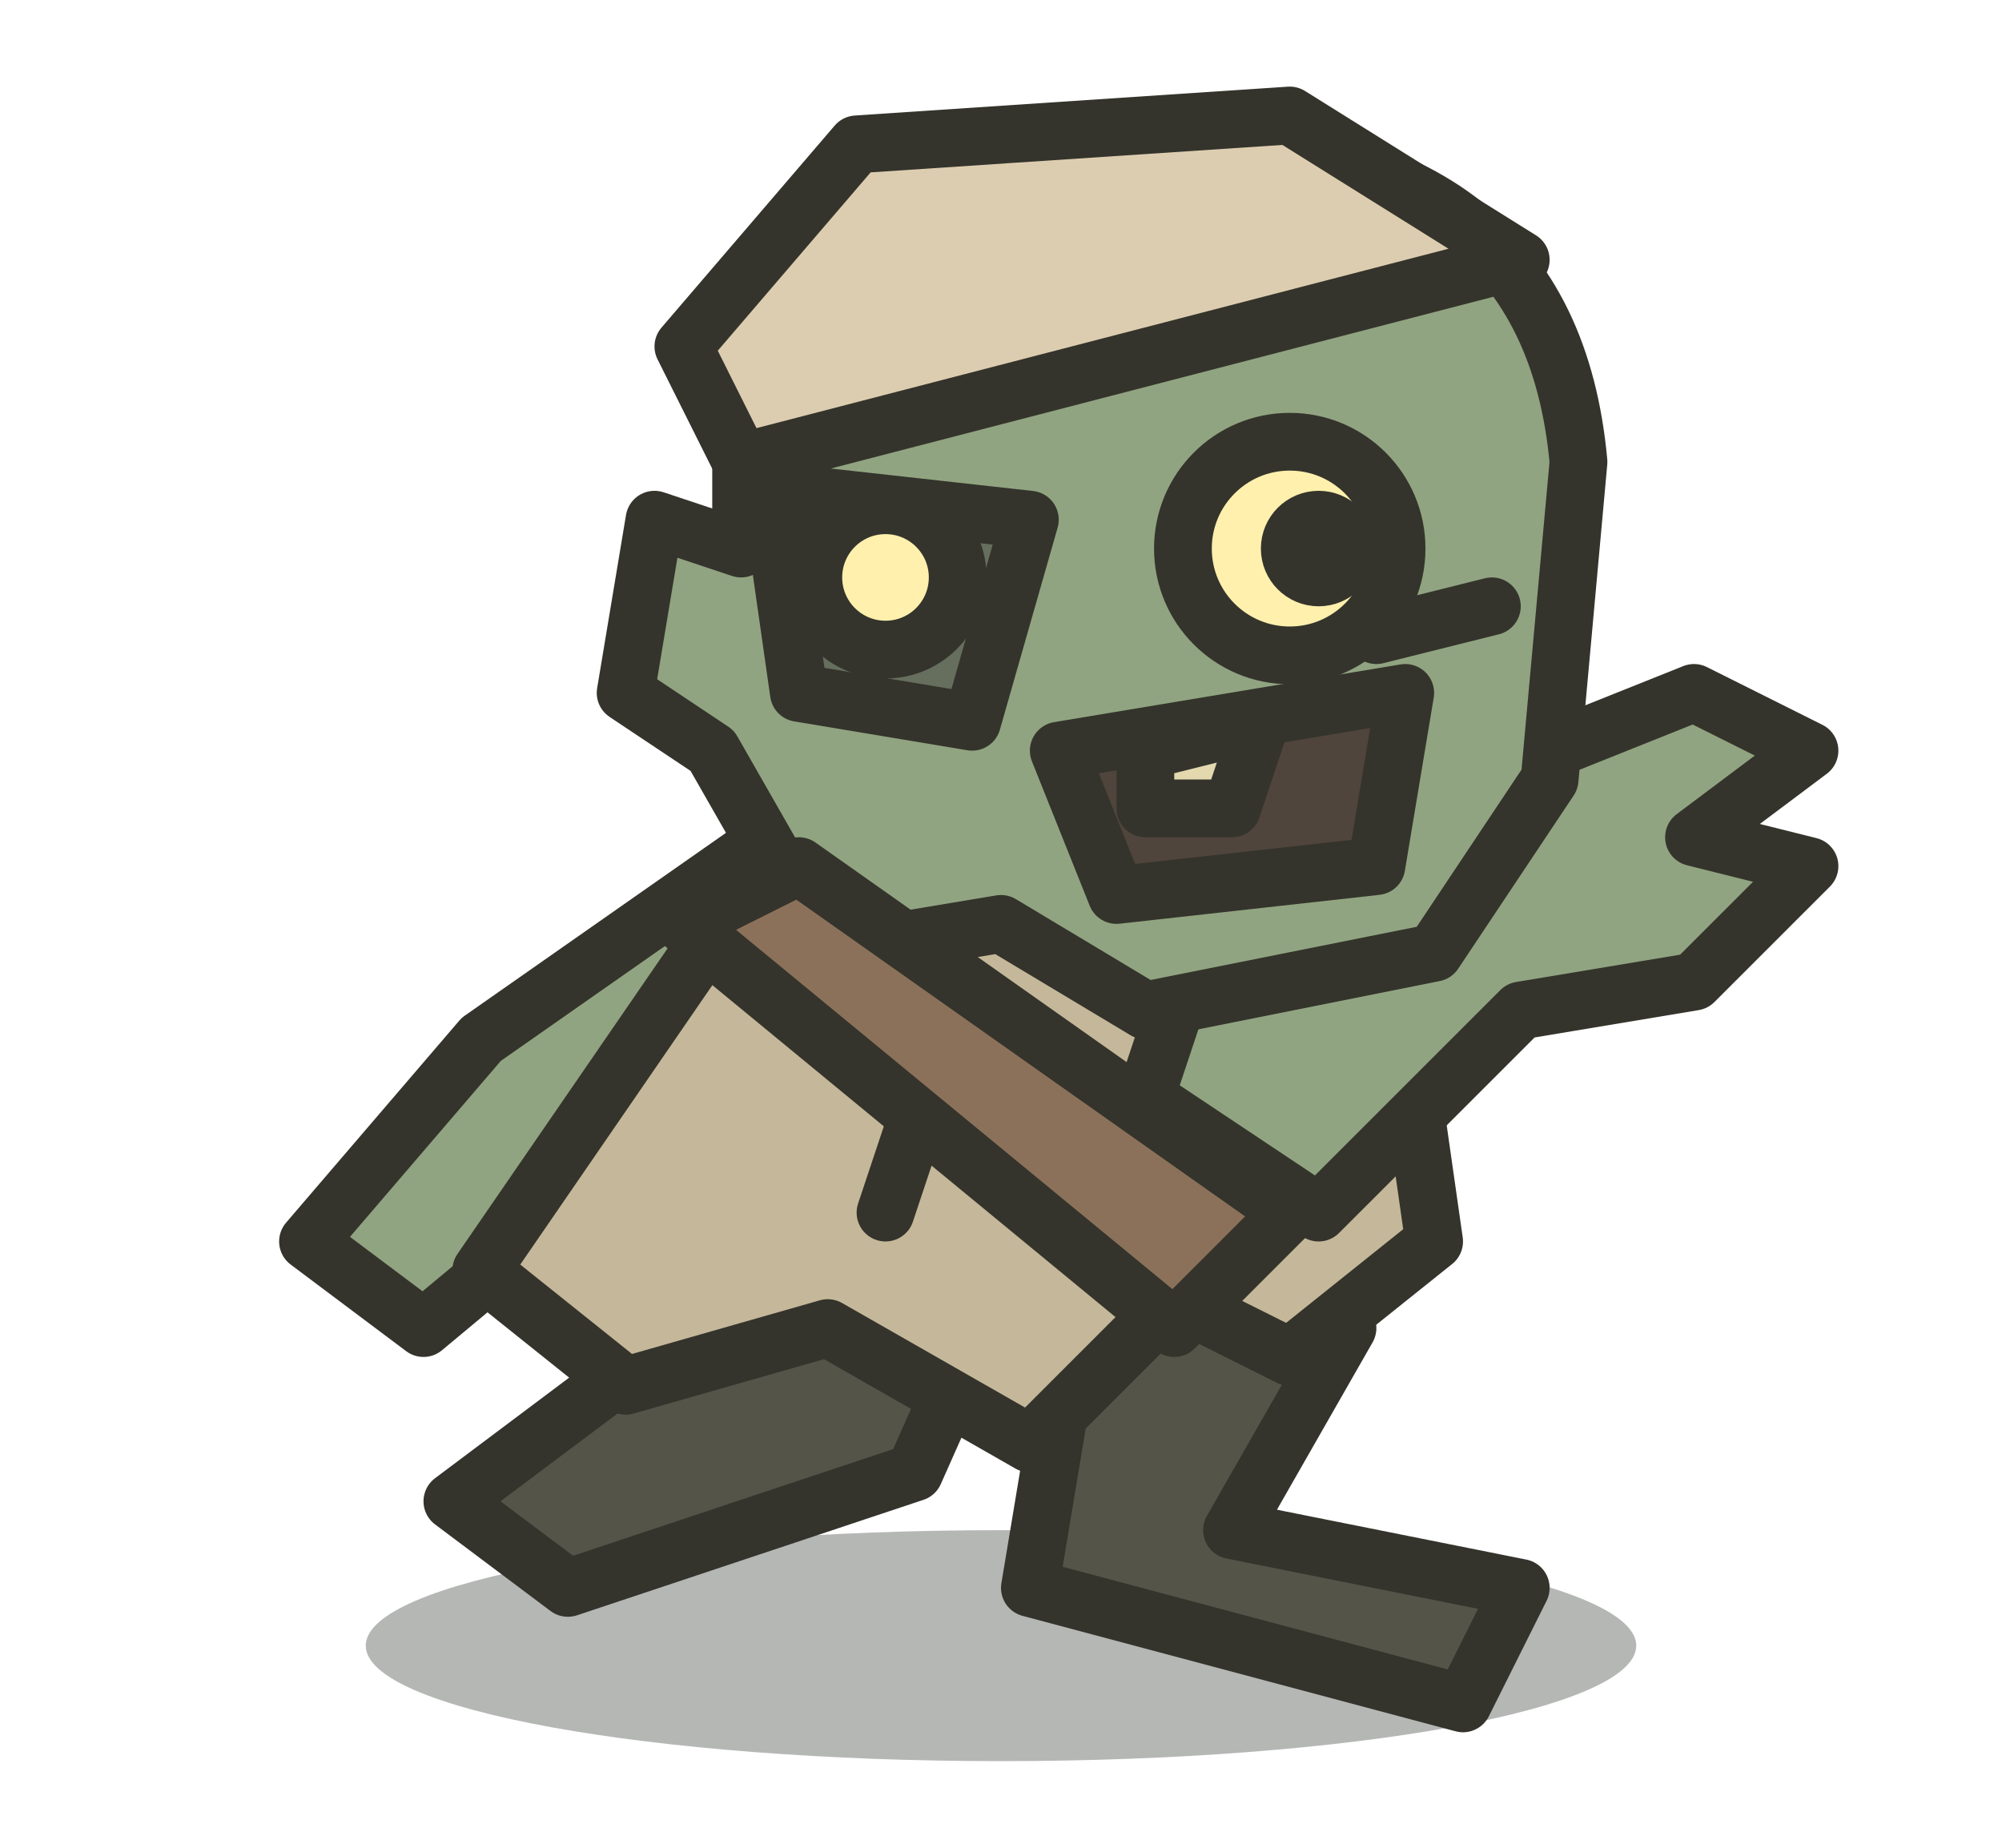
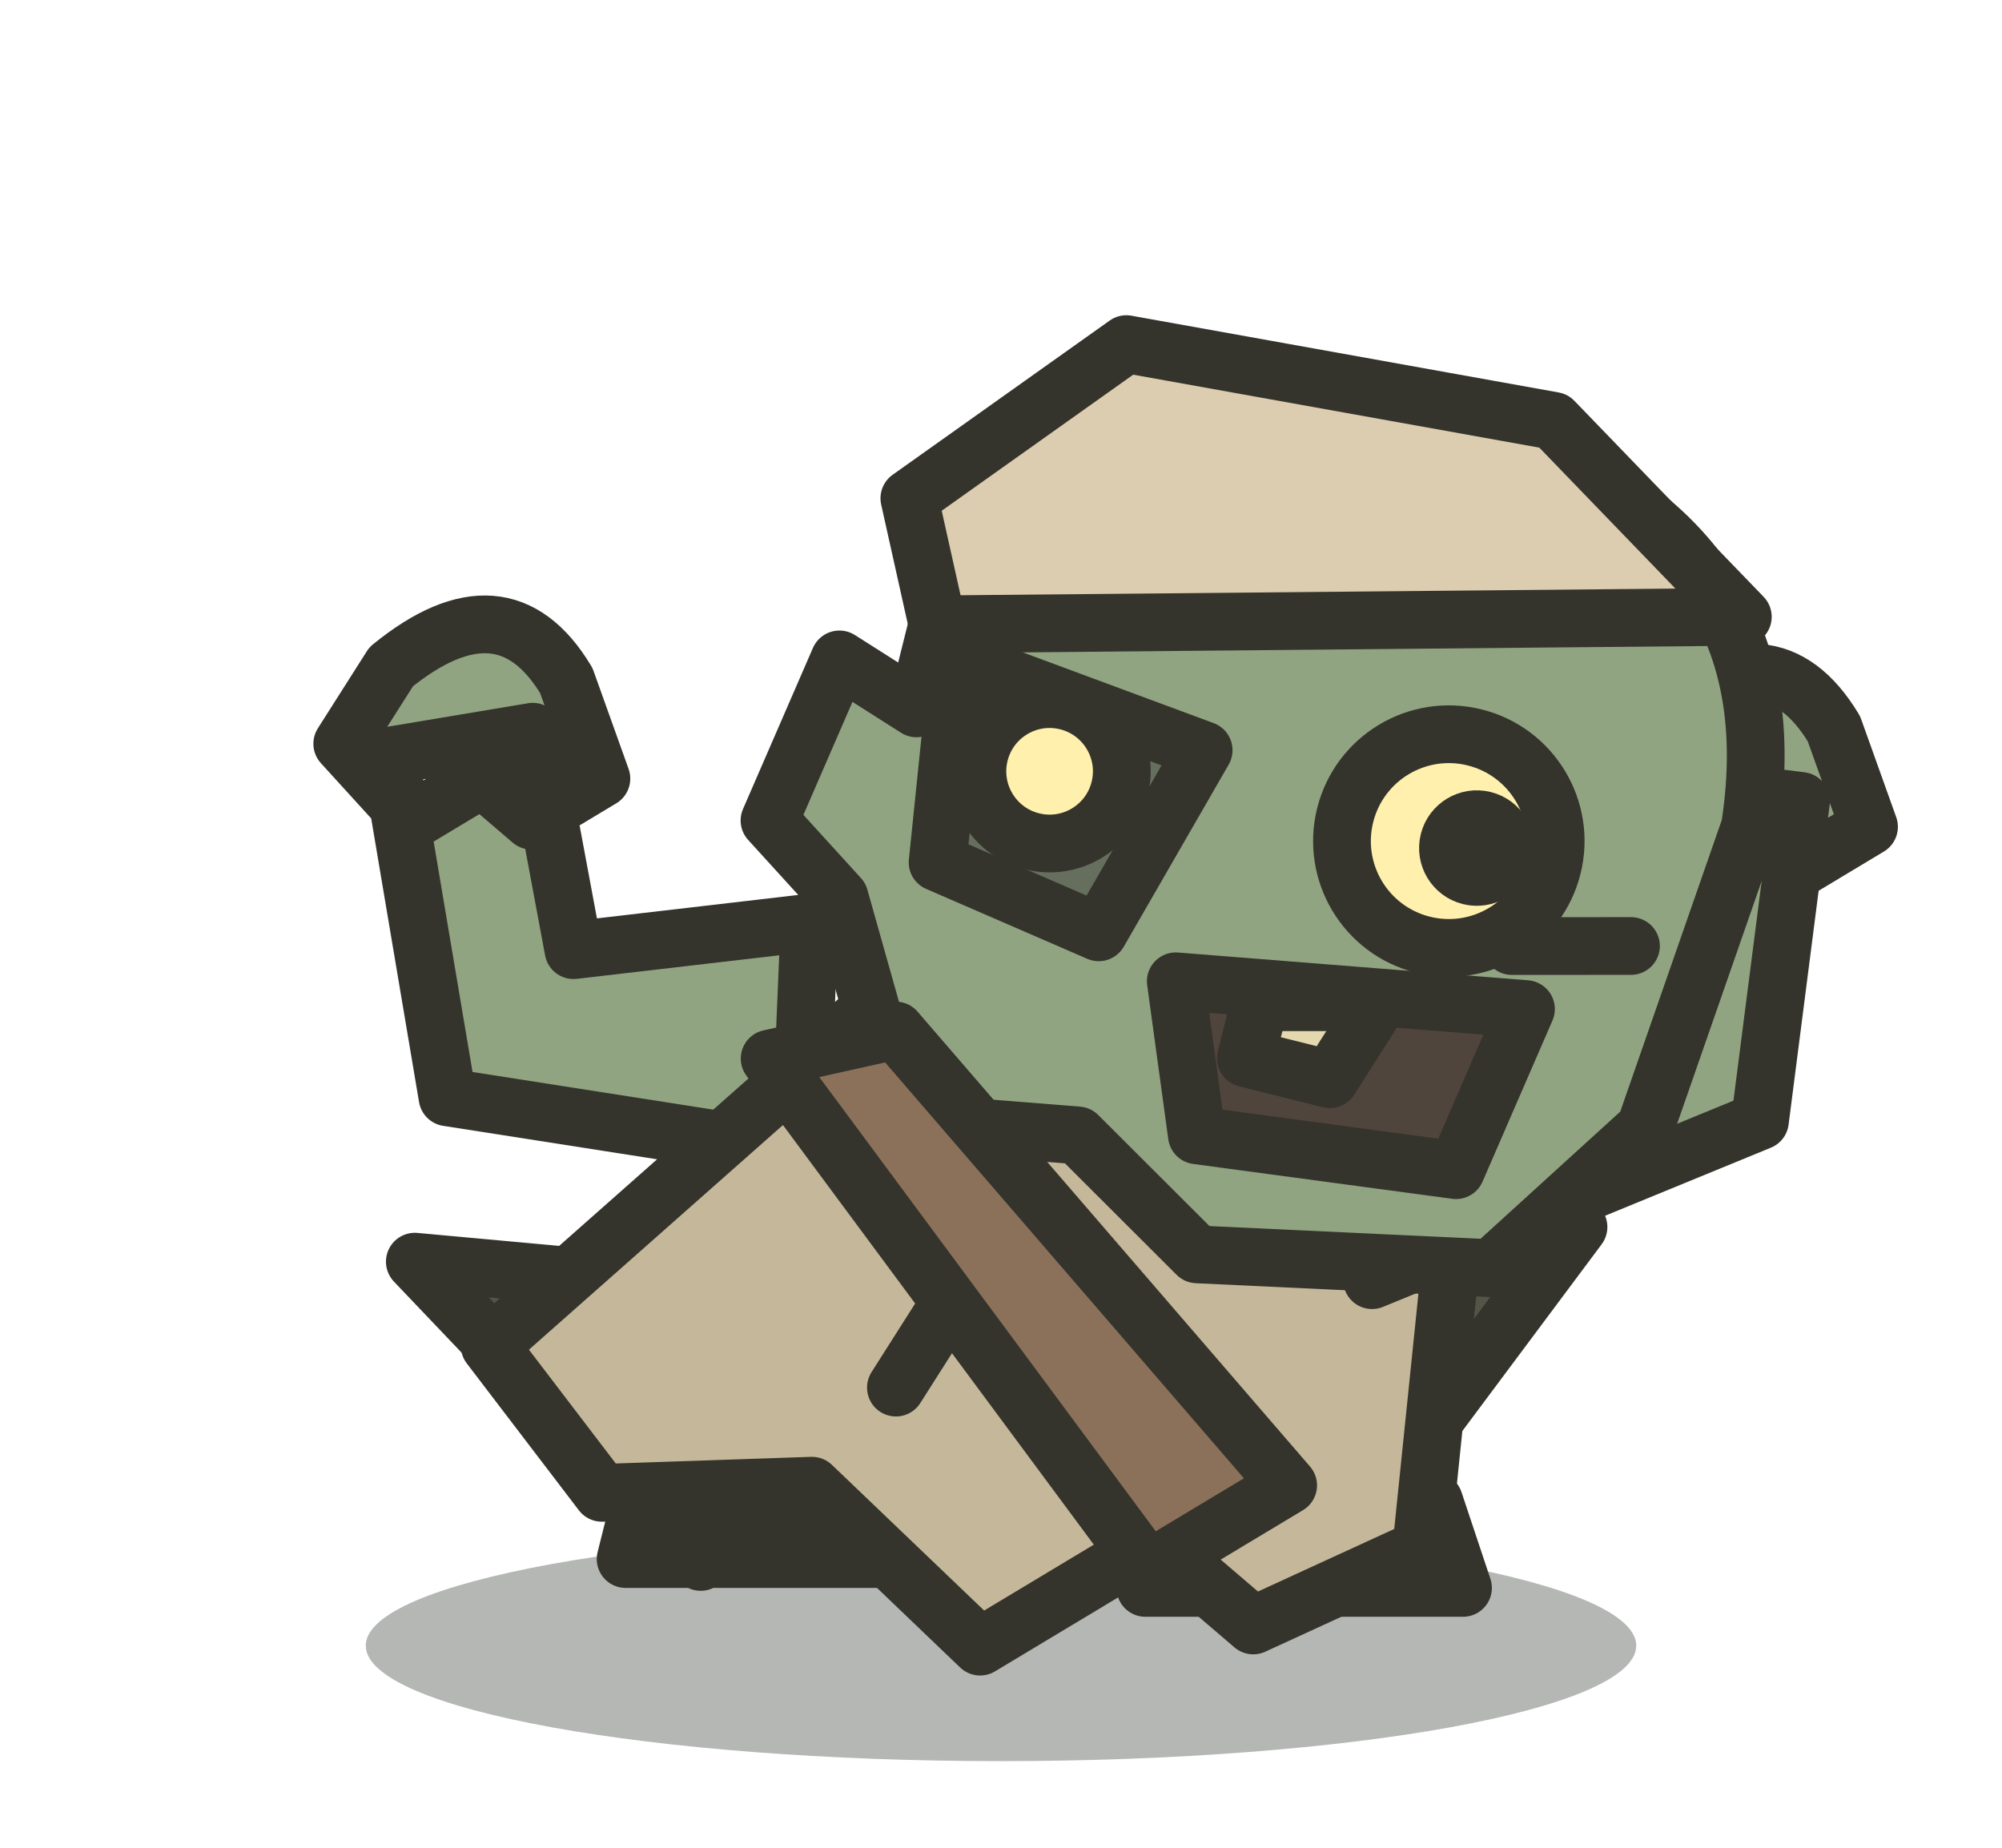
<svg xmlns="http://www.w3.org/2000/svg" width="52" height="48" viewBox="0 0 64 64">
  <ellipse cx="32" cy="57" rx="22" ry="4" fill="#252b27" opacity=".34" />
  <g stroke="#34342c" stroke-width="2" stroke-linecap="round" stroke-linejoin="round">
-     <path d="M23 43l10-1-4 9-12 4-4-3 8-6zm12 0 9 3-4 7 10 2-2 4-15-4z" fill="#555449" />
-     <path d="M24 29l-10 7-6 7 4 3 6-5 9-4z" fill="#91a481" />
-     <path d="M25 28q7-6 16-4l4 5 2 14-5 4-4-2-5 5-7-4-7 2-5-4z" fill="#c5b89a" />
-     <path d="m26 31 4 5-2 6m7-3 4 1" fill="none" />
-     <path d="M40 29l7 2 4-5 5-2 4 2-4 3 4 1-4 4-6 1-7 7-6-4z" fill="#91a481" />
-     <g transform="translate(3 0)">
-       <path d="M20 13q1-8 15-8 13 0 14 11l-1 11-4 6-10 2-5-3-6 1-4-7-3-2 1-6 3 1z" fill="#91a481" />
-       <path d="M21 17l9 1-2 7-6-1z" fill="#666e5e" />
-       <circle cx="25" cy="20" r="2.5" fill="#fff0ad" />
-       <circle cx="39" cy="19" r="3.7" fill="#fff0ad" />
-       <circle cx="40" cy="19" r="1" fill="#403e34" />
-       <path d="M31 26l12-2-1 6-9 1z" fill="#50453c" />
-       <path d="m34 26 4-1-1 3-3 0z" fill="#e3d8ae" />
-       <path d="m19 13 5 1m18 8 4-1" fill="none" />
-       <path d="m18 12 6-7 15-1 8 5-27 7z" fill="#ddcdb0" />
+     <path d="M27.0,45.1 11.7,43.7 21.6,54.1 24.4,49.9 16.3,48.3 25.0,52.9ZM40.8,52.6 46.0,45.5 39.1,51.3 42.9,54.7 52.0,42.5 37.2,45.4ZM20,50q4-2 9,1l1,3h-11zM38,51q4-2 9,1l1,3h-11z" fill="#555449" />
+     <g transform="translate(0 7) rotate(14 32 43)">
+       <path d="M21.2,27.1 13.5,30.0 10.3,23.0 5.7,25.0 10.5,36.0 22.8,34.9ZM5,22q3-4 6-1l2,3-2,2-2-1-2,2-3-2z" fill="#91a481" />
+       <path d="M25 28q7-6 16-4l4 5 2 14-5 4-4-2-5 5-7-4-7 2-5-4z" fill="#c5b89a" />
+       <path d="m26 31 4 5-2 6m7-3 4 1" fill="none" />
+       <path d="M43.1,34.4 54.8,25.8 53.5,14.7 48.5,15.3 49.2,22.2 38.9,27.6ZM48,13q3-4 6-1l2,3-2,2-2-1-2,2-3-2z" fill="#91a481" />
+       <g transform="translate(3 0)">
+         <path d="M20 13q1-8 15-8 13 0 14 11l-1 11-4 6-10 2-5-3-6 1-4-7-3-2 1-6 3 1z" fill="#91a481" />
+         <path d="M21 17l9 1-2 7-6-1z" fill="#666e5e" />
+         <circle cx="25" cy="20" r="2.5" fill="#fff0ad" />
+         <circle cx="39" cy="19" r="3.7" fill="#fff0ad" />
+         <circle cx="40" cy="19" r="1" fill="#403e34" />
+         <path d="M31 26l12-2-1 6-9 1z" fill="#50453c" />
+         <path d="m34 26 4-1-1 3-3 0z" fill="#e3d8ae" />
+         <path d="m19 13 5 1m18 8 4-1" fill="none" />
+         <path d="m18 12 6-7 15-1 8 5-27 7z" fill="#ddcdb0" />
+       </g>
+       <path d="m21 32 4-2 17 12-4 4z" fill="#8c715a" />
    </g>
-     <path d="m21 32 4-2 17 12-4 4z" fill="#8c715a" />
  </g>
</svg>
